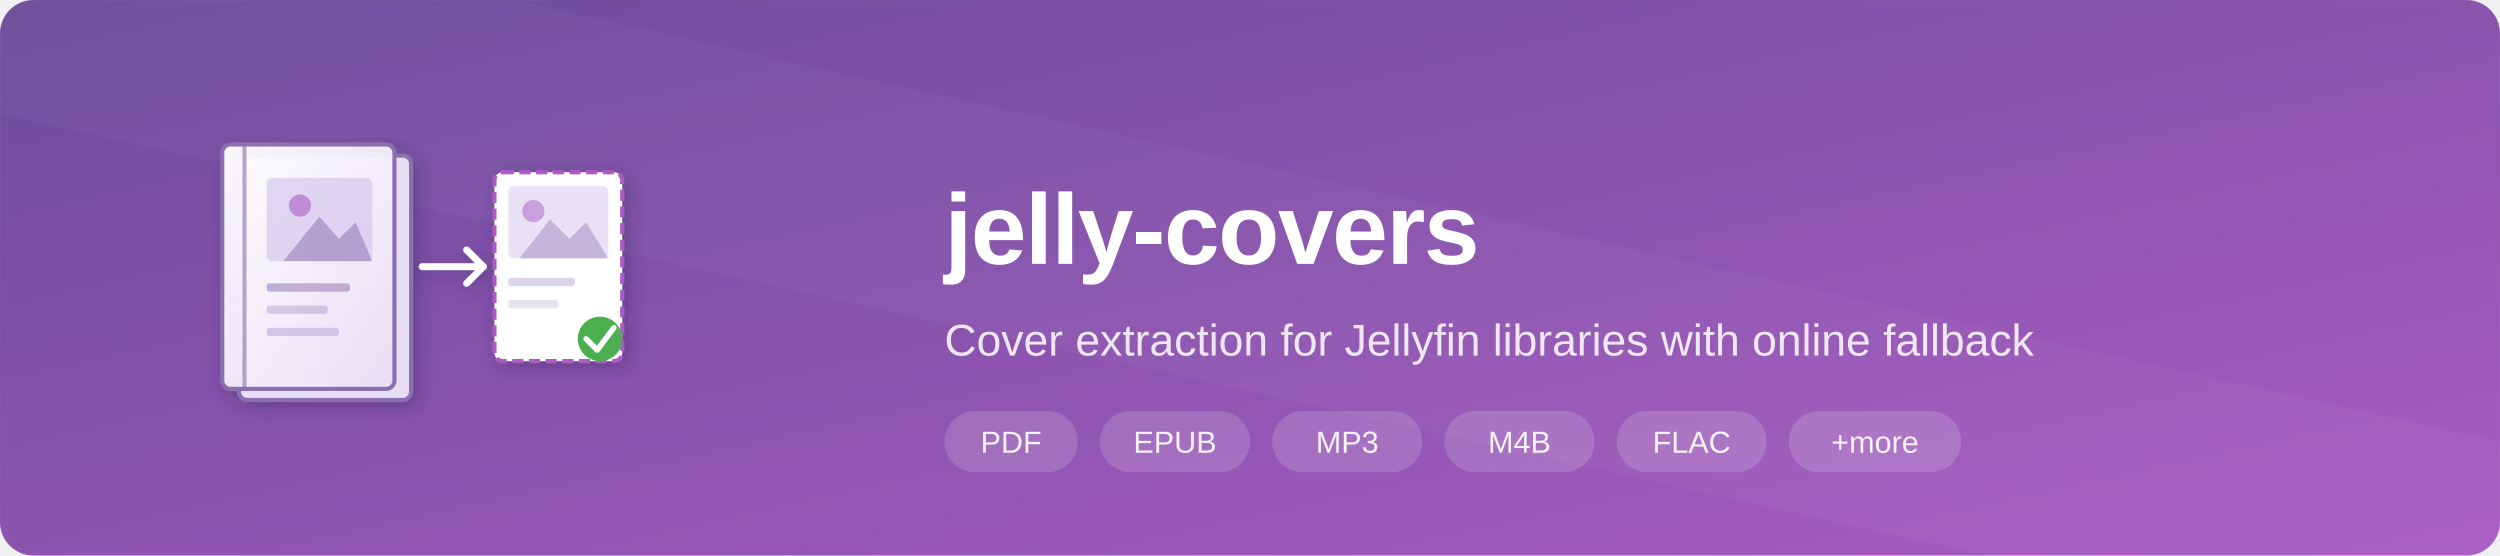
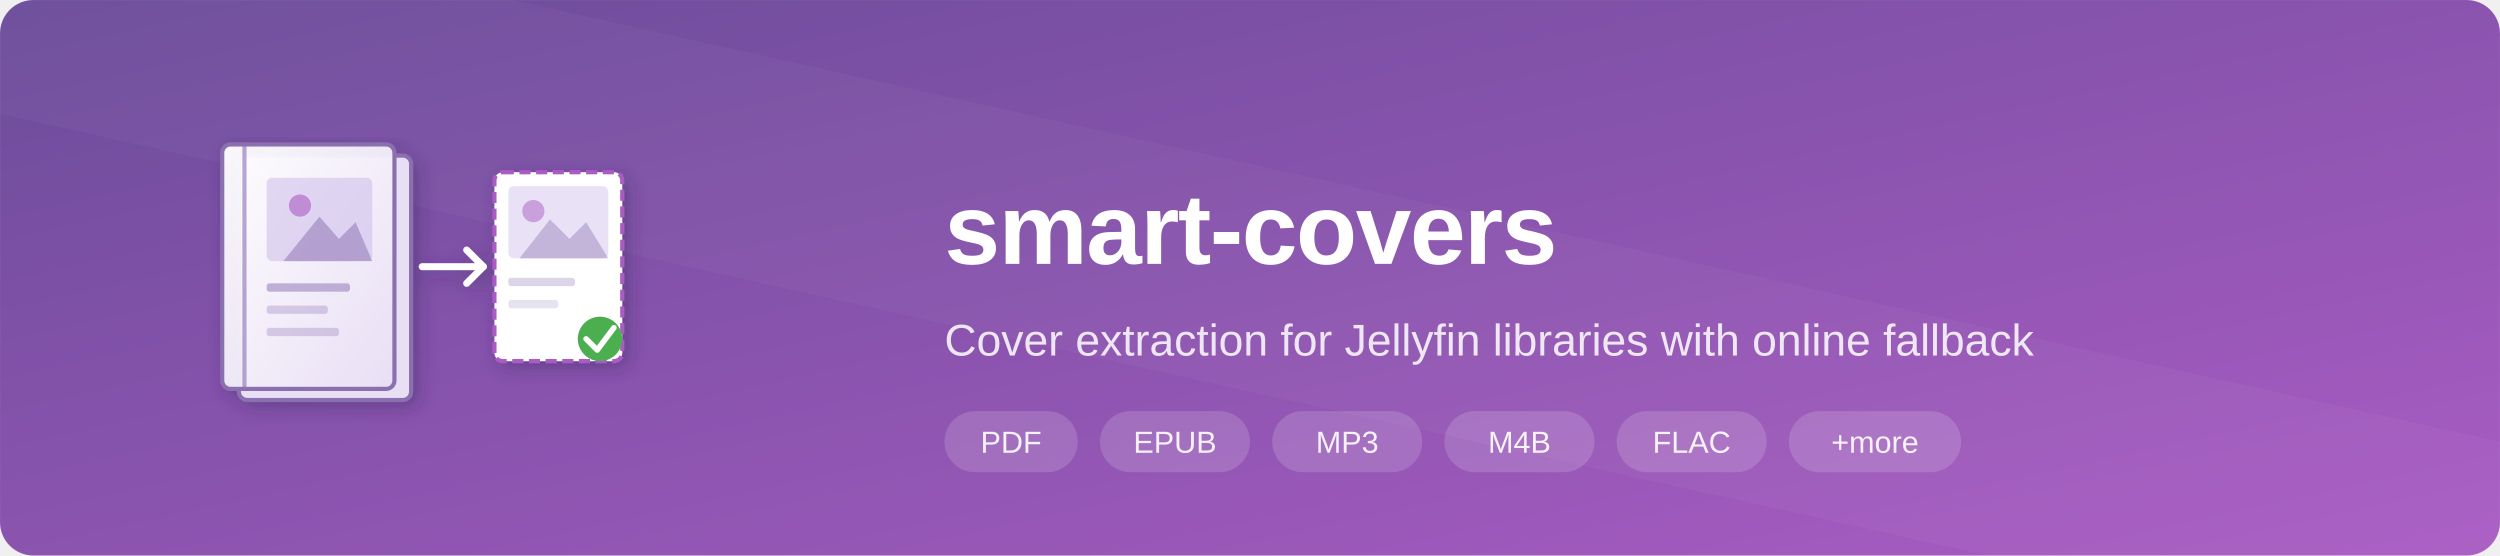
<svg xmlns="http://www.w3.org/2000/svg" viewBox="0 0 900 200" width="900" height="200">
  <defs>
    <linearGradient id="bg" x1="0%" y1="0%" x2="100%" y2="100%">
      <stop offset="0%" stop-color="#6B4C9A" />
      <stop offset="100%" stop-color="#AA5CC3" />
    </linearGradient>
    <linearGradient id="bookGrad" x1="0%" y1="0%" x2="100%" y2="100%">
      <stop offset="0%" stop-color="#ffffff" stop-opacity="0.95" />
      <stop offset="100%" stop-color="#e8dff5" stop-opacity="0.95" />
    </linearGradient>
    <filter id="shadow" x="-5%" y="-5%" width="115%" height="115%">
      <feDropShadow dx="2" dy="2" stdDeviation="3" flood-color="#3a2260" flood-opacity="0.4" />
    </filter>
  </defs>
  <rect width="900" height="200" rx="12" fill="url(#bg)" />
  <rect width="900" height="200" rx="12" fill="none" stroke="white" stroke-opacity="0.05" stroke-width="0.5" />
  <line x1="0" y1="0" x2="900" y2="200" stroke="white" stroke-opacity="0.03" stroke-width="80" />
  <g transform="translate(80, 52)" filter="url(#shadow)">
    <rect x="6" y="4" width="62" height="88" rx="3" fill="#e8dff5" stroke="#8b6fb0" stroke-width="1.5" />
    <rect x="0" y="0" width="62" height="88" rx="3" fill="url(#bookGrad)" stroke="#8b6fb0" stroke-width="1.5" />
    <line x1="8" y1="0" x2="8" y2="88" stroke="#8b6fb0" stroke-width="1.5" stroke-opacity="0.6" />
    <rect x="16" y="12" width="38" height="30" rx="2" fill="#c9b8e8" fill-opacity="0.5" />
    <circle cx="28" cy="22" r="4" fill="#AA5CC3" fill-opacity="0.6" />
    <polygon points="22,42 35,26 42,34 48,28 54,42" fill="#8b6fb0" fill-opacity="0.5" />
    <rect x="16" y="50" width="30" height="3" rx="1" fill="#8b6fb0" fill-opacity="0.5" />
    <rect x="16" y="58" width="22" height="3" rx="1" fill="#8b6fb0" fill-opacity="0.3" />
    <rect x="16" y="66" width="26" height="3" rx="1" fill="#8b6fb0" fill-opacity="0.3" />
    <g transform="translate(72, 30)">
      <line x1="0" y1="14" x2="22" y2="14" stroke="white" stroke-width="2.5" stroke-linecap="round" />
      <polyline points="16,8 22,14 16,20" fill="none" stroke="white" stroke-width="2.5" stroke-linecap="round" stroke-linejoin="round" />
    </g>
    <g transform="translate(98, 10)">
      <rect x="0" y="0" width="46" height="68" rx="3" fill="white" stroke="#AA5CC3" stroke-width="1.5" stroke-dasharray="4 2" />
      <rect x="5" y="5" width="36" height="26" rx="2" fill="#c9b8e8" fill-opacity="0.4" />
      <circle cx="14" cy="14" r="4" fill="#AA5CC3" fill-opacity="0.5" />
      <polygon points="9,31 20,17 27,24 33,18 41,31" fill="#8b6fb0" fill-opacity="0.4" />
      <rect x="5" y="38" width="24" height="3" rx="1" fill="#8b6fb0" fill-opacity="0.3" />
      <rect x="5" y="46" width="18" height="3" rx="1" fill="#8b6fb0" fill-opacity="0.2" />
      <circle cx="38" cy="60" r="8" fill="#4CAF50" />
      <polyline points="33,60 37,64 43,56" fill="none" stroke="white" stroke-width="2" stroke-linecap="round" stroke-linejoin="round" />
    </g>
  </g>
  <text x="340" y="95" font-family="'Segoe UI', 'Helvetica Neue', Arial, sans-serif" font-size="36" font-weight="700" fill="white" letter-spacing="-0.5">
-     jelly-covers
+     smart-covers
  </text>
  <text x="340" y="128" font-family="'Segoe UI', 'Helvetica Neue', Arial, sans-serif" font-size="16" fill="white" fill-opacity="0.85" font-weight="400">
    Cover extraction for Jellyfin libraries with online fallback
  </text>
  <g transform="translate(340, 148)">
    <rect x="0" y="0" width="48" height="22" rx="11" fill="white" fill-opacity="0.15" />
    <text x="24" y="15" font-family="'Segoe UI', 'Helvetica Neue', Arial, sans-serif" font-size="11" fill="white" fill-opacity="0.9" text-anchor="middle">PDF</text>
    <rect x="56" y="0" width="54" height="22" rx="11" fill="white" fill-opacity="0.15" />
    <text x="83" y="15" font-family="'Segoe UI', 'Helvetica Neue', Arial, sans-serif" font-size="11" fill="white" fill-opacity="0.9" text-anchor="middle">EPUB</text>
    <rect x="118" y="0" width="54" height="22" rx="11" fill="white" fill-opacity="0.15" />
    <text x="145" y="15" font-family="'Segoe UI', 'Helvetica Neue', Arial, sans-serif" font-size="11" fill="white" fill-opacity="0.9" text-anchor="middle">MP3</text>
    <rect x="180" y="0" width="54" height="22" rx="11" fill="white" fill-opacity="0.15" />
    <text x="207" y="15" font-family="'Segoe UI', 'Helvetica Neue', Arial, sans-serif" font-size="11" fill="white" fill-opacity="0.9" text-anchor="middle">M4B</text>
    <rect x="242" y="0" width="54" height="22" rx="11" fill="white" fill-opacity="0.15" />
    <text x="269" y="15" font-family="'Segoe UI', 'Helvetica Neue', Arial, sans-serif" font-size="11" fill="white" fill-opacity="0.9" text-anchor="middle">FLAC</text>
    <rect x="304" y="0" width="62" height="22" rx="11" fill="white" fill-opacity="0.15" />
    <text x="335" y="15" font-family="'Segoe UI', 'Helvetica Neue', Arial, sans-serif" font-size="11" fill="white" fill-opacity="0.9" text-anchor="middle">+more</text>
  </g>
</svg>
